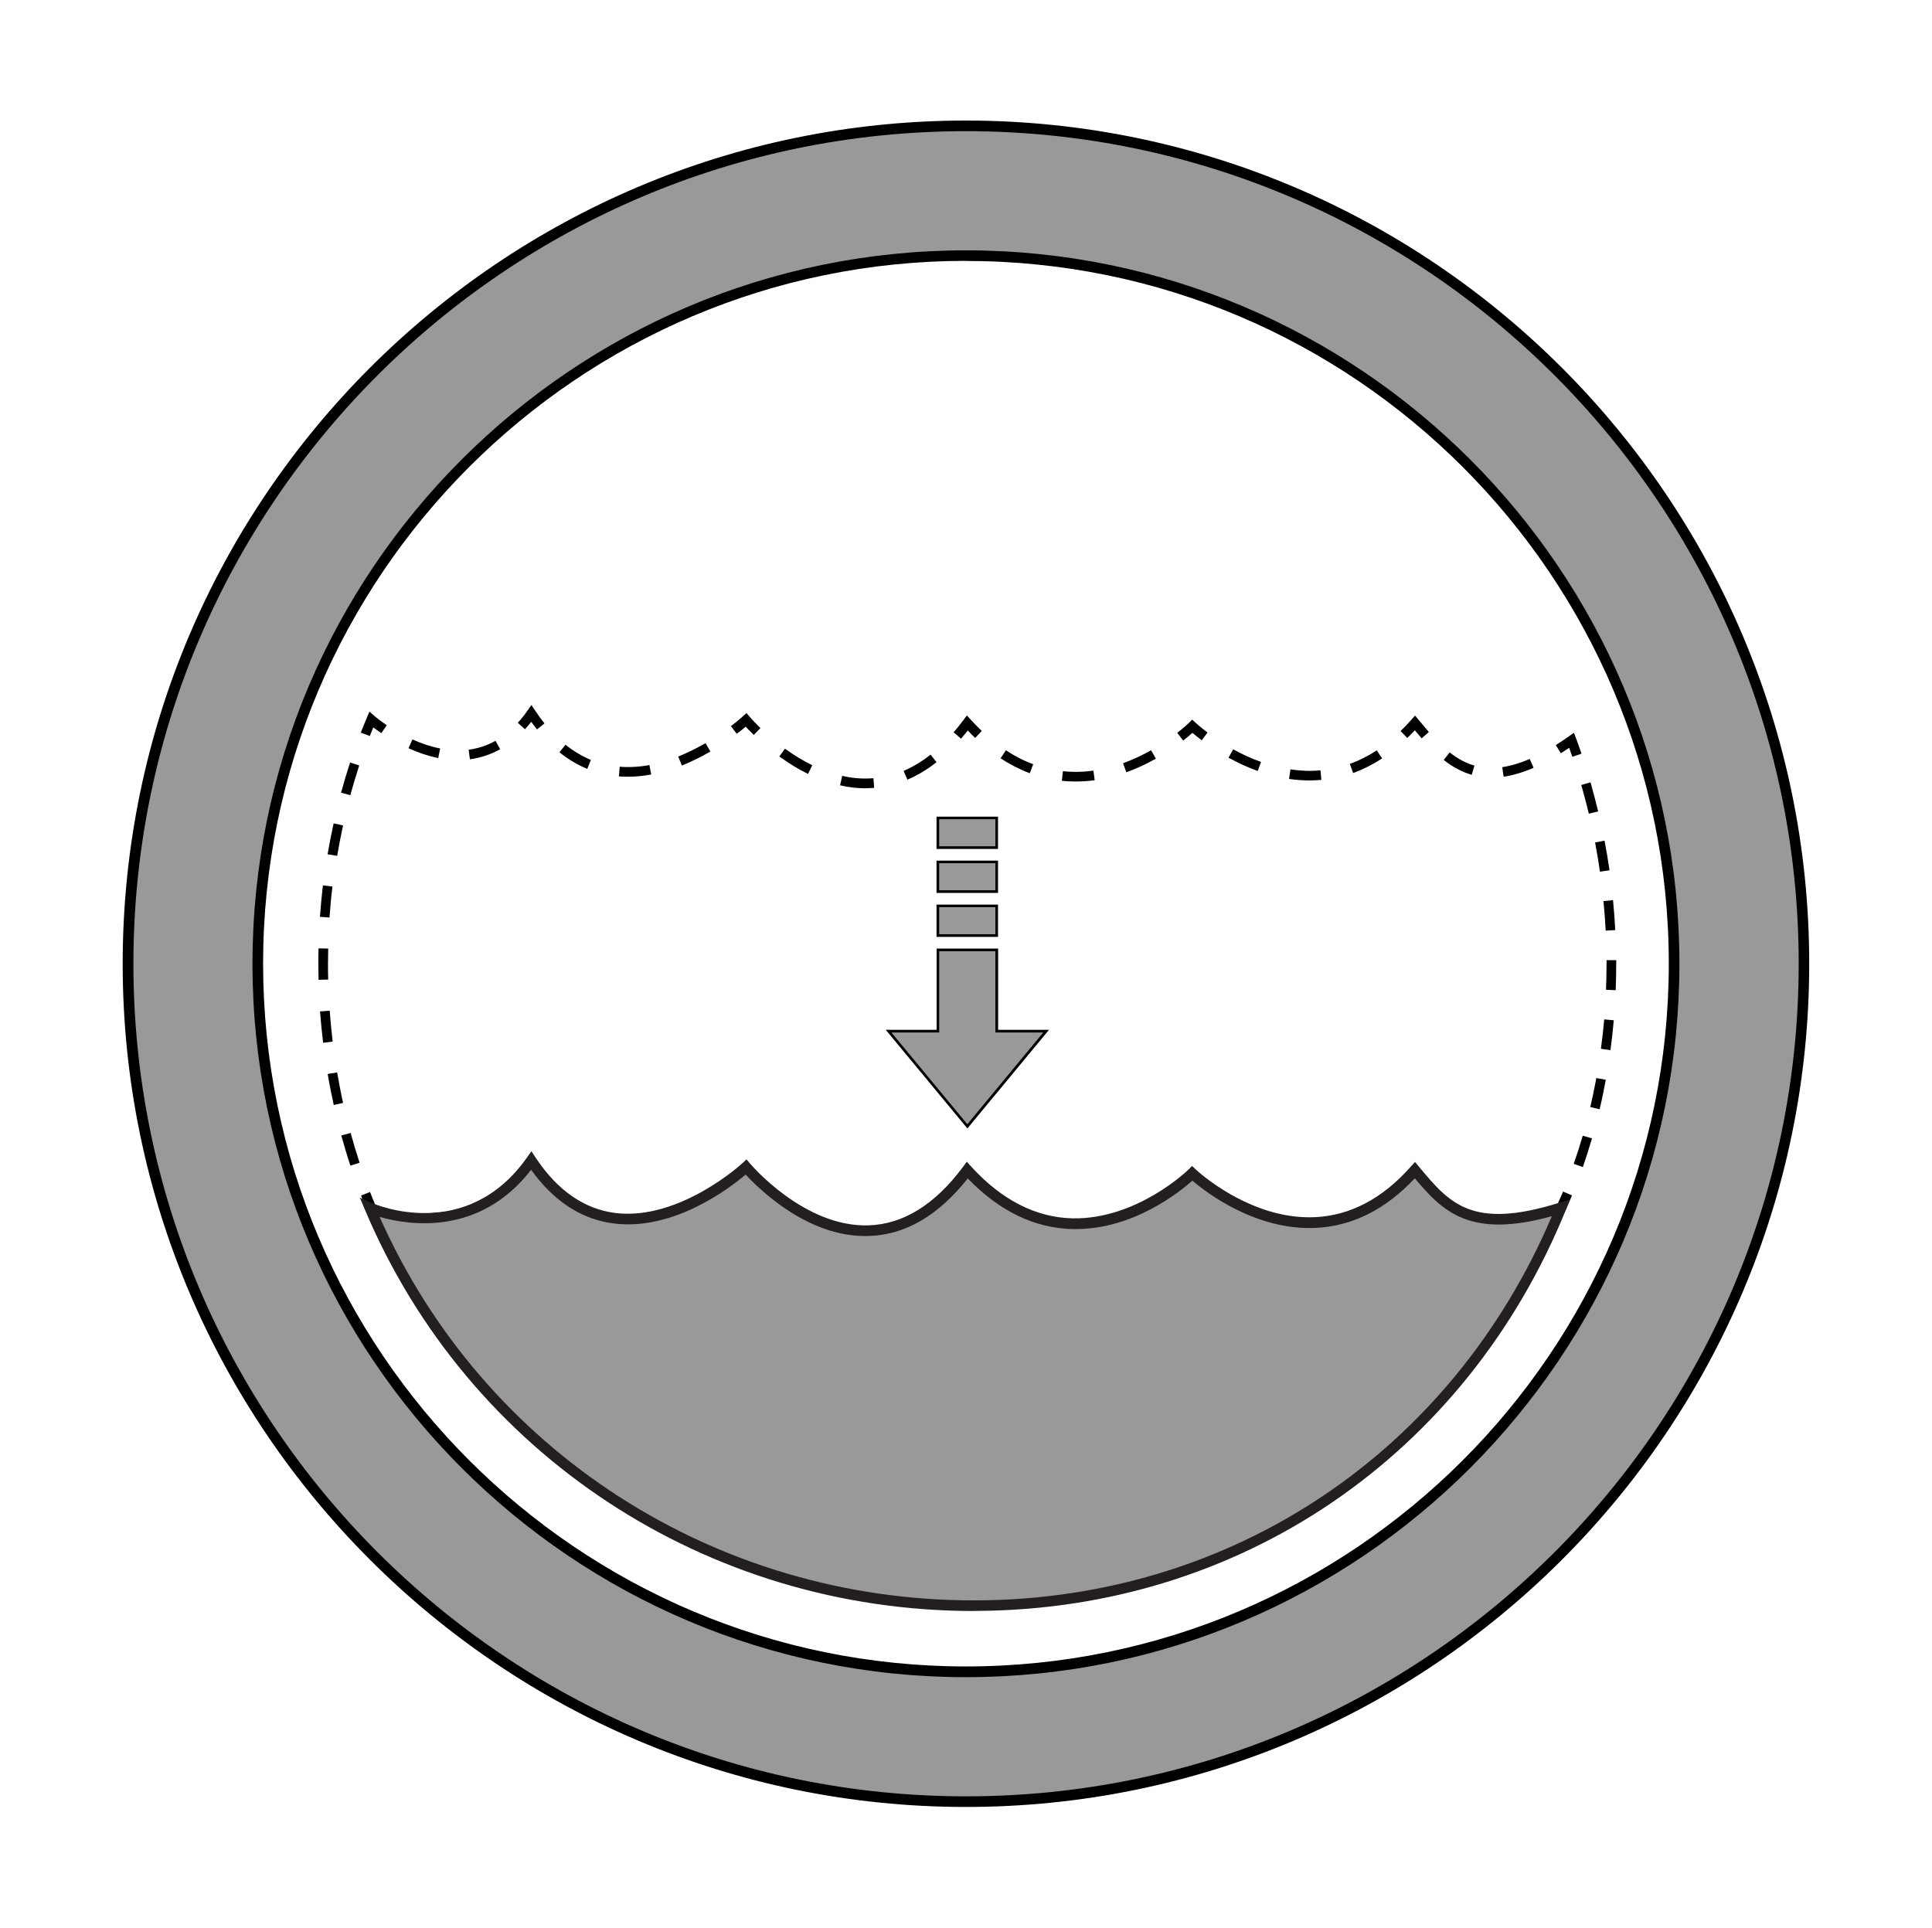
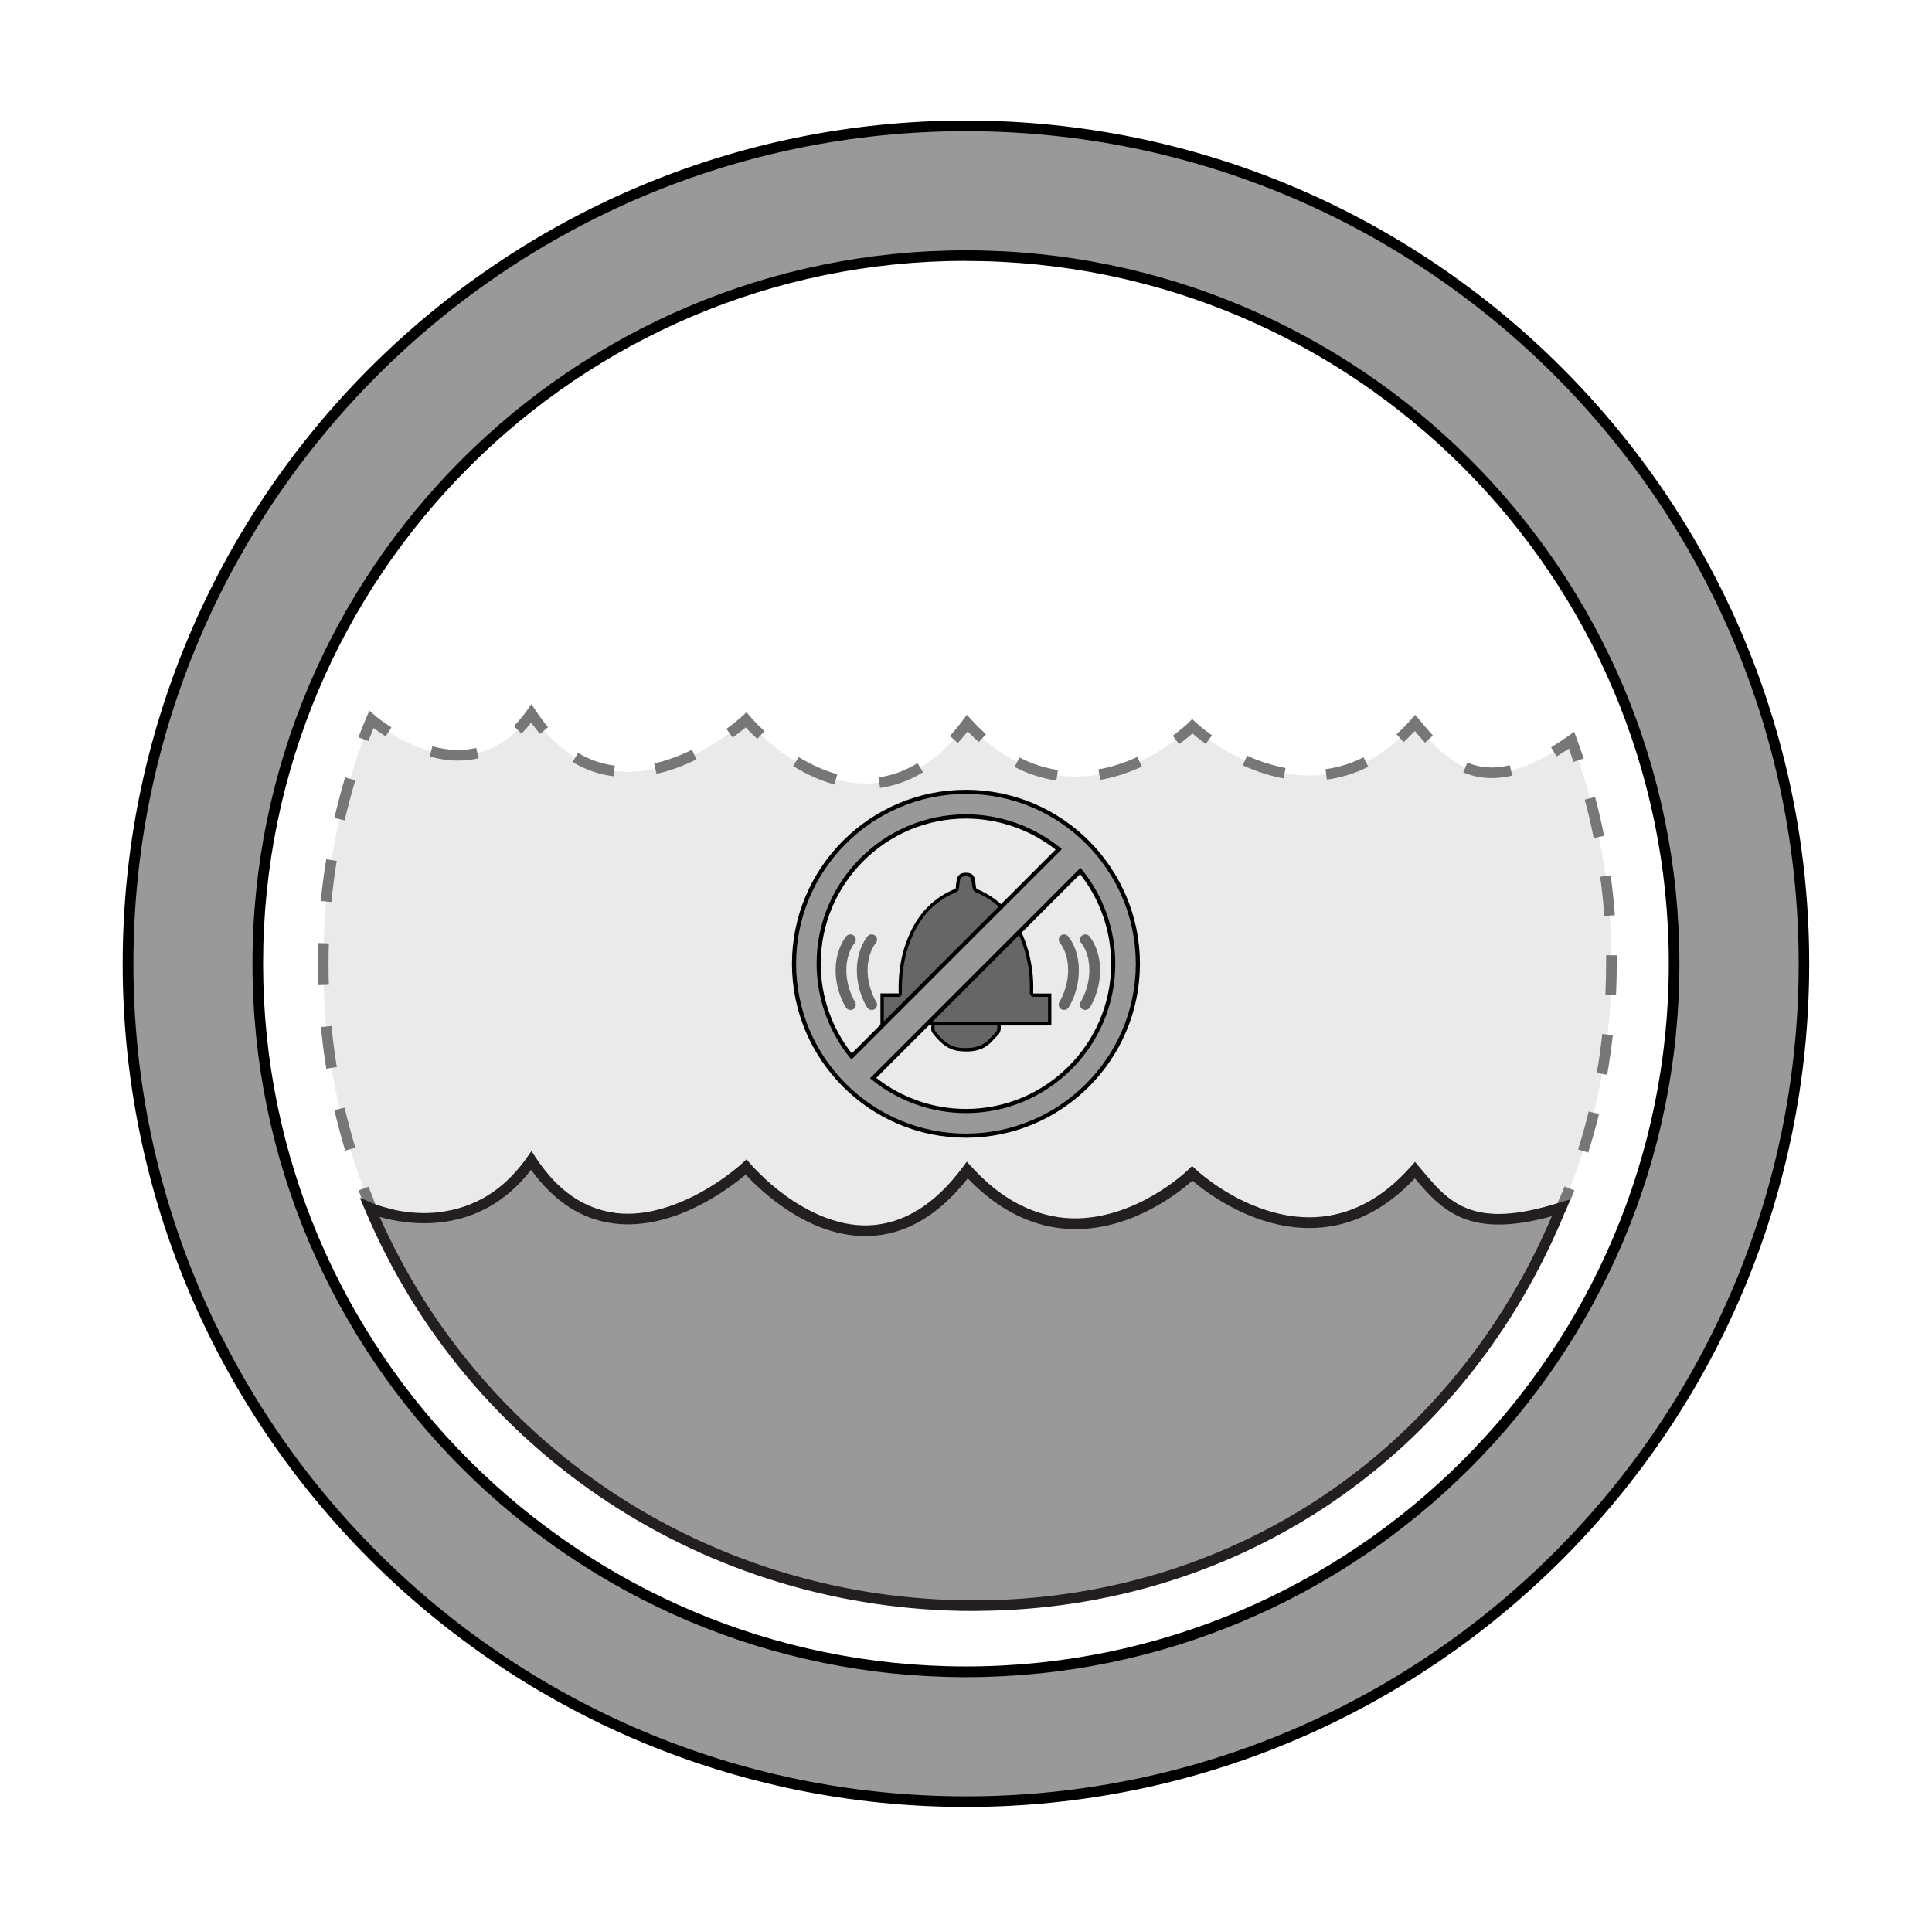
<svg xmlns="http://www.w3.org/2000/svg" id="a" viewBox="0 0 181.89 181.48">
  <defs>
-     <style>.h{fill:#999;}.i{fill:#231f20;}</style>
+     <style>.p{fill:#777;}.q{fill:#eaeaea;}.r{fill:#999;}.s{fill:#231f20;}.t{fill:#666;}</style>
  </defs>
  <g id="b">
    <g id="c">
-       <path class="h" d="M90.94,11.85C47.38,11.85,12.06,47.17,12.06,90.74s35.32,78.89,78.89,78.89,78.89-35.32,78.89-78.89S134.51,11.85,90.94,11.85Zm0,145.56c-36.82,0-66.67-29.85-66.67-66.67S54.12,24.07,90.94,24.07s66.67,29.85,66.67,66.67-29.85,66.67-66.67,66.67Z" />
+       <path class="r" d="M90.94,11.85C47.38,11.85,12.06,47.17,12.06,90.74s35.32,78.89,78.89,78.89,78.89-35.32,78.89-78.89S134.51,11.85,90.94,11.85Zm0,145.56c-36.82,0-66.67-29.85-66.67-66.67S54.12,24.07,90.94,24.07s66.67,29.85,66.67,66.67-29.85,66.67-66.67,66.67Z" />
      <path d="M90.94,170.13c-43.77,0-79.39-35.61-79.39-79.39S47.17,11.35,90.94,11.35s79.39,35.61,79.39,79.39-35.61,79.39-79.39,79.39Zm0-157.78C47.72,12.35,12.56,47.52,12.56,90.74s35.16,78.39,78.39,78.39,78.39-35.17,78.39-78.39S134.17,12.35,90.94,12.35Zm0,145.56c-37.04,0-67.17-30.13-67.17-67.17S53.9,23.57,90.94,23.57s67.17,30.13,67.17,67.17-30.13,67.17-67.17,67.17Zm0-133.35c-36.49,0-66.17,29.69-66.17,66.17s29.69,66.17,66.17,66.17,66.17-29.68,66.17-66.17S127.43,24.57,90.94,24.57Z" />
    </g>
  </g>
  <g id="d">
    <g id="e">
-       <path d="M145.64,114.59l-.23-.88c.39-.1,.8-.22,1.23-.35,.02-.04,.04-.1,.07-.15,.11-.24,.26-.58,.45-1.02l.84,.36c-.19,.45-.35,.79-.46,1.04-.07,.15-.12,.26-.14,.33l-.08,.2-.2,.06c-.51,.16-1,.3-1.46,.42Z" />
-       <path d="M141.07,115.27c-.18,0-.35,0-.52-.01l.04-.91c.72,.03,1.53-.01,2.41-.14l.13,.9c-.73,.11-1.42,.16-2.06,.16Zm-3.1-.51c-.8-.3-1.55-.73-2.28-1.32l.57-.71c.65,.53,1.32,.91,2.03,1.17l-.31,.85Z" />
-       <path d="M133.85,111.62c-.21-.24-.43-.49-.65-.75-.24,.25-.47,.49-.71,.72l-.63-.65c.34-.33,.68-.68,1.01-1.06l.35-.39,.34,.4c.33,.39,.64,.77,.96,1.13l-.68,.6Z" />
-       <path d="M123.32,115.58c-.63-.01-1.3-.05-1.95-.14l.13-.9c.61,.09,1.2,.13,1.81,.13,.34,0,.68-.01,1.02-.05l.08,.9c-.37,.03-.74,.05-1.1,.05Zm4.09-.72l-.31-.85c.87-.31,1.72-.74,2.54-1.28l.5,.76c-.88,.57-1.79,1.03-2.72,1.37Zm-8.98-.17c-.91-.33-1.84-.75-2.75-1.25l.44-.8c.87,.48,1.75,.88,2.62,1.19l-.3,.86Z" />
-       <path d="M111.39,111.82l-.56-.72c.7-.54,1.09-.93,1.1-.94l.31-.31,.32,.3s.41,.38,1.12,.92l-.54,.73c-.38-.29-.67-.53-.88-.7-.2,.18-.49,.43-.86,.72Z" />
-       <path d="M101.27,115.68c-.43,0-.86-.02-1.29-.07l.1-.9c.97,.1,1.91,.08,2.87-.06l.13,.9c-.61,.08-1.21,.13-1.81,.13Zm-4.3-.78c-.94-.35-1.86-.82-2.75-1.4l.5-.76c.83,.54,1.69,.99,2.57,1.31l-.32,.85Zm9.1-.1l-.31-.85c.88-.32,1.77-.73,2.64-1.22l.45,.79c-.92,.52-1.85,.95-2.78,1.28Z" />
-       <path d="M90.47,111.64l-.69-.59c.31-.36,.61-.74,.92-1.15l.33-.44,.37,.41c.34,.38,.68,.72,1.03,1.05l-.62,.66c-.23-.22-.47-.46-.7-.7-.21,.27-.42,.52-.63,.77Z" />
-       <path d="M81.49,116.33c-.78,0-1.58-.09-2.38-.27l.2-.89c.99,.22,1.96,.3,2.94,.22l.08,.9c-.28,.02-.56,.04-.83,.04Zm3.96-.82l-.36-.83c.86-.37,1.72-.89,2.54-1.54l.56,.71c-.88,.7-1.8,1.26-2.74,1.66Zm-9.35-.53c-.9-.44-1.82-1-2.71-1.64l.53-.73c.85,.62,1.72,1.14,2.58,1.56l-.4,.82Z" />
-       <path d="M70.96,111.3c-.32-.31-.58-.58-.76-.77-.2,.17-.48,.4-.84,.67l-.55-.72c.71-.54,1.12-.92,1.12-.92l.35-.32,.31,.36s.37,.43,1,1.05l-.63,.65Z" />
-       <path d="M59.12,115.23c-.28,0-.56-.01-.84-.03l.07-.9c.92,.07,1.84,.01,2.79-.16l.17,.89c-.74,.14-1.48,.21-2.19,.21Zm-3.81-.73c-.92-.37-1.8-.9-2.62-1.55l.57-.71c.75,.6,1.56,1.08,2.4,1.42l-.34,.84Zm8.89-.32l-.34-.84c.85-.34,1.71-.76,2.57-1.26l.46,.79c-.89,.52-1.8,.96-2.69,1.32Z" />
-       <path d="M50.55,110.78c-.18-.23-.36-.47-.54-.72-.19,.24-.38,.48-.57,.7l-.69-.59c.31-.36,.61-.74,.9-1.15l.38-.54,.37,.55c.28,.42,.57,.82,.86,1.18l-.71,.56Z" />
-       <path d="M39.96,115.15c-.28,0-.55,0-.82-.02l.05-.91c.87,.05,1.82,.01,2.7-.13l.14,.9c-.67,.11-1.37,.16-2.07,.16Zm4.86-.96l-.35-.84c.81-.34,1.6-.79,2.32-1.34l.54,.73c-.79,.59-1.63,1.08-2.52,1.45Z" />
-       <path d="M36.28,114.68c-.76-.19-1.29-.4-1.48-.47l-.18-.07-.07-.18c-.19-.46-.38-.93-.56-1.4l.85-.33c.15,.4,.31,.8,.48,1.2,.24,.09,.65,.23,1.19,.37l-.23,.88Z" />
-       <path d="M32.99,109.75c-.31-.93-.59-1.89-.86-2.84l.88-.24c.26,.94,.54,1.88,.84,2.8l-.86,.28Zm-1.57-5.72c-.21-.96-.41-1.94-.57-2.91l.89-.15c.17,.96,.35,1.93,.56,2.87l-.89,.2Zm-1-5.85c-.12-.97-.21-1.97-.29-2.95l.91-.07c.07,.97,.17,1.95,.28,2.91l-.9,.11Zm-.43-5.92c-.01-.5-.02-1.01-.02-1.52,0-.48,0-.97,.02-1.45l.91,.02c-.01,.48-.02,.95-.02,1.43,0,.5,0,1,.02,1.49l-.91,.02Zm1.04-5.87l-.91-.07c.07-.98,.17-1.98,.28-2.96l.9,.11c-.12,.96-.21,1.94-.28,2.91Zm.7-5.81l-.89-.15c.17-.97,.36-1.95,.57-2.91l.89,.2c-.21,.95-.4,1.91-.56,2.87Zm1.26-5.71l-.88-.24c.26-.96,.55-1.91,.85-2.84l.86,.28c-.3,.92-.58,1.86-.84,2.8Z" />
-       <path d="M34.82,69.3l-.85-.32c.18-.47,.37-.94,.57-1.41l.24-.57,.47,.41s.44,.38,1.16,.87l-.51,.75c-.3-.21-.56-.39-.76-.54-.11,.27-.22,.55-.33,.82Z" />
-       <path d="M44.24,71.49l-.12-.9c.89-.12,1.74-.4,2.53-.84l.44,.79c-.89,.5-1.85,.81-2.85,.95Zm-2.98-.12c-.91-.18-1.85-.49-2.8-.92l.37-.83c.89,.4,1.76,.69,2.61,.85l-.18,.89Z" />
-       <path d="M50.55,68.68c-.18-.23-.36-.47-.54-.72-.19,.25-.39,.48-.59,.7l-.67-.61c.31-.34,.62-.72,.9-1.13l.38-.54,.37,.55c.28,.42,.57,.82,.86,1.18l-.71,.57Z" />
-       <path d="M59.11,73.13c-.28,0-.56-.01-.84-.03l.07-.91c.92,.07,1.84,.02,2.8-.16l.17,.89c-.74,.14-1.48,.21-2.19,.21Zm-3.82-.74c-.92-.37-1.8-.9-2.62-1.56l.57-.71c.75,.6,1.56,1.08,2.39,1.43l-.34,.84Zm8.9-.32l-.34-.84c.84-.34,1.71-.76,2.57-1.26l.46,.79c-.9,.52-1.8,.96-2.69,1.32Z" />
-       <path d="M70.96,69.19c-.32-.31-.58-.58-.76-.77-.2,.17-.48,.4-.84,.67l-.55-.72c.71-.54,1.12-.92,1.12-.92l.35-.32,.31,.37s.37,.43,1,1.05l-.63,.65Z" />
-       <path d="M81.49,74.22c-.79,0-1.6-.09-2.4-.28l.2-.89c.99,.23,1.96,.3,2.94,.22l.07,.91c-.27,.02-.54,.03-.81,.03Zm3.94-.81l-.36-.83c.87-.37,1.72-.88,2.54-1.53l.56,.71c-.88,.7-1.81,1.25-2.75,1.65Zm-9.35-.54c-.91-.44-1.82-1-2.71-1.65l.53-.73c.85,.62,1.72,1.14,2.57,1.56l-.4,.82Z" />
-       <path d="M90.47,69.54l-.69-.59c.31-.36,.61-.74,.92-1.15l.33-.44,.37,.41c.34,.37,.68,.72,1.03,1.05l-.62,.66c-.24-.22-.47-.46-.7-.7-.21,.27-.42,.52-.63,.77Z" />
-       <path d="M101.27,73.58c-.44,0-.88-.02-1.3-.07l.1-.9c.97,.1,1.91,.08,2.87-.05l.12,.9c-.6,.08-1.2,.12-1.79,.12Zm-4.32-.78c-.94-.35-1.86-.82-2.75-1.4l.5-.76c.83,.55,1.69,.99,2.57,1.31l-.32,.85Zm9.09-.09l-.31-.85c.88-.32,1.77-.73,2.64-1.22l.45,.79c-.92,.52-1.85,.95-2.78,1.28Z" />
-       <path d="M111.39,69.72l-.56-.72c.7-.54,1.09-.93,1.1-.94l.31-.31,.32,.3s.41,.38,1.12,.92l-.54,.73c-.38-.28-.68-.53-.88-.7-.2,.18-.49,.43-.86,.72Z" />
-       <path d="M123.28,73.48c-.63,0-1.28-.05-1.92-.14l.13-.9c.96,.14,1.89,.18,2.83,.09l.08,.9c-.38,.03-.75,.05-1.13,.05Zm4.11-.71l-.31-.85c.87-.31,1.72-.74,2.54-1.27l.5,.76c-.88,.57-1.79,1.03-2.73,1.37Zm-8.98-.18c-.92-.33-1.84-.75-2.75-1.25l.44-.79c.87,.48,1.75,.88,2.62,1.19l-.31,.85Z" />
-       <path d="M133.84,69.51c-.22-.25-.43-.5-.64-.75-.24,.25-.47,.49-.71,.72l-.63-.65c.34-.33,.68-.68,1.01-1.06l.35-.4,.34,.41c.32,.38,.64,.76,.96,1.14l-.68,.6Z" />
-       <path d="M141.56,73.13l-.13-.9c.8-.12,1.68-.38,2.59-.77l.36,.83c-.99,.43-1.94,.71-2.82,.84Zm-3-.18c-.91-.26-1.78-.72-2.64-1.4l.56-.71c.77,.61,1.53,1.01,2.33,1.24l-.25,.87Z" />
-       <path d="M148.03,71.26c-.1-.28-.2-.57-.3-.85-.27,.18-.53,.35-.78,.51l-.48-.77c.4-.25,.81-.52,1.23-.82l.48-.34,.21,.55c.17,.47,.34,.94,.5,1.42l-.86,.29Z" />
-       <path d="M149.02,109.88l-.86-.3c.3-.86,.59-1.75,.85-2.65l.87,.25c-.27,.92-.56,1.83-.86,2.7Zm1.58-5.44l-.88-.21c.21-.9,.4-1.82,.57-2.73l.89,.16c-.17,.92-.36,1.85-.58,2.77Zm1.02-5.57l-.9-.12c.12-.9,.23-1.84,.31-2.77l.9,.08c-.08,.95-.19,1.9-.31,2.81Zm.49-5.64l-.91-.04c.03-.8,.05-1.62,.05-2.46v-.33h.91v.33c0,.85-.02,1.68-.05,2.49Zm-.94-5.61c-.05-.93-.12-1.86-.21-2.78l.9-.09c.09,.93,.16,1.88,.21,2.82l-.91,.05Zm-.54-5.55c-.13-.92-.29-1.84-.46-2.75l.89-.17c.18,.92,.33,1.85,.47,2.79l-.9,.13Zm-1.05-5.47c-.18-.75-.38-1.5-.58-2.23l-.13-.46,.87-.25,.13,.47c.21,.75,.41,1.51,.59,2.27l-.88,.21Z" />
+       <path class="q" d="M146.97,113.73c-8.39,2.61-10.69,.12-13.75-3.55-9.71,10.94-20.97,.31-20.97,.31,0,0-10.99,10.86-21.18-.32-9.7,13-20.82-.28-20.82-.28,0,0-12.27,11.39-20.22-.61-5.59,7.91-13.94,4.95-15.06,4.5-2.93-7.1-4.54-14.88-4.54-23.04,0-7.17,1.25-14.05,3.54-20.44,.3-.86,.63-1.72,.99-2.56,.36,.31,9.19,7.76,15.07-.56,7.95,12,20.22,.6,20.22,.6,0,0,11.12,13.28,20.82,.29,10.19,11.17,21.18,.32,21.18,.32,0,0,11.26,10.63,20.97-.32,3.06,3.68,6.35,7.56,14.74,1.63,.55,1.49,1.04,3.01,1.48,4.55,1.48,5.24,2.27,10.78,2.27,16.49,0,13.4-4.33,22-4.74,22.99Z" />
+       <g>
+         <path class="p" d="M145.16,114.75l-.24-.97c.53-.13,1.09-.28,1.68-.46,.02-.04,.04-.08,.06-.12,.14-.32,.37-.82,.64-1.49l.93,.38c-.28,.68-.51,1.19-.66,1.52-.06,.14-.11,.25-.14,.32l-.09,.22-.22,.07c-.69,.21-1.34,.4-1.96,.54Z" />
+         <path class="p" d="M141.07,115.31c-1.43,0-2.66-.26-3.77-.8l.43-.9c.97,.47,2.07,.7,3.34,.7h.16l.02,1h-.18Z" />
+         <path class="p" d="M134.16,112.03c-.32-.35-.63-.71-.96-1.09-.34,.37-.7,.71-1.05,1.04l-.67-.74c.46-.42,.92-.89,1.37-1.39l.39-.43,.37,.45c.44,.53,.86,1.03,1.29,1.49l-.74,.68Z" />
+         <path class="p" d="M124.93,115.52l-.13-.99c1.23-.17,2.43-.54,3.58-1.12l.45,.89c-1.24,.63-2.55,1.03-3.89,1.21Zm-4.07-.12c-1.27-.23-2.56-.65-3.85-1.23l.41-.91c1.21,.55,2.43,.94,3.62,1.16l-.18,.98Z" />
+         <path class="p" d="M111.01,112.17l-.6-.8c.93-.69,1.48-1.22,1.48-1.23l.34-.34,.35,.33s.56,.53,1.51,1.2l-.58,.81c-.56-.4-.99-.75-1.26-.98-.27,.24-.69,.59-1.25,1Z" />
+         <path class="p" d="M99.47,115.6c-1.35-.2-2.67-.63-3.93-1.27l.46-.89c1.17,.6,2.38,.99,3.62,1.17l-.15,.99Zm4.13-.08l-.18-.98c1.21-.22,2.44-.61,3.66-1.18l.42,.91c-1.3,.6-2.62,1.03-3.91,1.26Z" />
+         <path class="p" d="M90.17,112.06l-.74-.67c.42-.46,.84-.97,1.24-1.51l.36-.49,.41,.45c.45,.5,.92,.96,1.38,1.38l-.67,.74c-.35-.31-.7-.65-1.05-1.01-.31,.39-.62,.77-.94,1.11Z" />
+         <path class="p" d="M82.86,116.28l-.14-.99c1.26-.17,2.49-.62,3.66-1.34l.52,.85c-1.29,.79-2.65,1.28-4.05,1.47Zm-4.29-.31c-1.29-.35-2.6-.93-3.9-1.72l.52-.85c1.22,.74,2.44,1.29,3.64,1.61l-.26,.96Z" />
+         <path class="p" d="M71.3,111.69c-.48-.45-.85-.83-1.1-1.09-.27,.23-.69,.56-1.22,.95l-.59-.81c.94-.69,1.51-1.21,1.51-1.21l.39-.36,.34,.4s.5,.59,1.35,1.38l-.68,.73Z" />
+         <path class="p" d="M57.77,115.19c-1.36-.18-2.66-.62-3.85-1.33l.51-.86c1.07,.64,2.24,1.04,3.46,1.2l-.13,.99Zm4.05-.22l-.22-.98c1.15-.26,2.34-.69,3.55-1.28l.44,.9c-1.28,.63-2.55,1.08-3.77,1.36Z" />
+         <path class="p" d="M50.85,111.21c-.29-.33-.56-.69-.83-1.07-.28,.37-.58,.71-.88,1.04l-.73-.68c.42-.46,.83-.96,1.22-1.51l.42-.6,.4,.61c.37,.56,.76,1.08,1.17,1.56l-.76,.65Z" />
+         <path class="p" d="M41.24,115.14l-.09-1c1.41-.13,2.75-.51,3.97-1.13l.45,.89c-1.33,.67-2.78,1.09-4.32,1.23Z" />
+         <path class="p" d="M36.77,114.84c-1.01-.22-1.73-.49-1.99-.6l-.2-.08-.08-.2c-.26-.62-.5-1.25-.74-1.88l.94-.35c.21,.55,.42,1.1,.64,1.65,.32,.12,.89,.31,1.64,.47l-.22,.98Z" />
+         <path class="p" d="M32.5,108.34c-.38-1.26-.72-2.55-1.02-3.83l.97-.22c.29,1.26,.63,2.52,1,3.76l-.96,.29Zm-1.78-7.71c-.21-1.3-.38-2.62-.51-3.93l1-.1c.12,1.28,.29,2.58,.5,3.86l-.99,.16Zm-.76-7.88c-.02-.67-.03-1.34-.03-2.01s.01-1.3,.03-1.95l1,.03c-.02,.64-.03,1.28-.03,1.92s.01,1.32,.03,1.98l-1,.03Zm1.24-7.82l-1-.1c.13-1.31,.3-2.63,.51-3.93l.99,.16c-.21,1.28-.37,2.58-.5,3.86Zm1.25-7.69l-.97-.22c.29-1.28,.64-2.57,1.01-3.83l.96,.29c-.37,1.24-.71,2.5-1,3.77Z" />
+         <path class="p" d="M34.69,69.77l-.94-.35c.23-.63,.48-1.26,.75-1.88l.27-.63,.52,.45c.06,.05,.64,.55,1.56,1.13l-.54,.84c-.47-.3-.86-.58-1.14-.79-.17,.41-.32,.82-.48,1.23Z" />
+         <path class="p" d="M43.15,71.61c-.87,0-1.78-.13-2.7-.38l.26-.96c1.46,.4,2.86,.45,4.12,.15l.23,.97c-.62,.15-1.26,.22-1.92,.22Z" />
+         <path class="p" d="M50.85,69.11c-.29-.34-.57-.69-.84-1.07-.3,.37-.6,.72-.92,1.03l-.71-.71c.43-.43,.84-.92,1.23-1.47l.42-.6,.4,.61c.37,.56,.76,1.08,1.17,1.56l-.76,.65Z" />
+         <path class="p" d="M57.76,73.09c-1.36-.17-2.66-.62-3.85-1.34l.51-.86c1.07,.64,2.24,1.04,3.46,1.2l-.13,.99Zm4.05-.23l-.22-.98c1.15-.26,2.34-.69,3.55-1.28l.44,.9c-1.28,.63-2.55,1.09-3.77,1.36Z" />
+         <path class="p" d="M71.3,69.58c-.48-.45-.85-.83-1.1-1.09-.27,.23-.69,.56-1.22,.95l-.59-.81c.94-.69,1.5-1.21,1.51-1.21l.38-.36,.34,.4s.5,.59,1.35,1.38l-.68,.73Z" />
+         <path class="p" d="M82.85,74.18l-.13-.99c1.26-.17,2.49-.62,3.66-1.33l.52,.85c-1.29,.78-2.65,1.28-4.05,1.47Zm-4.29-.32c-1.29-.35-2.6-.93-3.89-1.73l.52-.85c1.22,.74,2.44,1.29,3.64,1.61l-.26,.96Z" />
+         <path class="p" d="M90.17,69.96l-.74-.67c.42-.46,.84-.97,1.24-1.51l.36-.48,.41,.45c.45,.5,.92,.96,1.38,1.38l-.67,.74c-.35-.32-.7-.65-1.05-1.01-.31,.39-.62,.77-.94,1.11Z" />
+         <path class="p" d="M99.45,73.49c-1.35-.2-2.67-.63-3.93-1.28l.46-.89c1.16,.6,2.38,.99,3.62,1.18l-.15,.99Zm4.13-.07l-.17-.98c1.21-.21,2.44-.61,3.67-1.17l.42,.91c-1.3,.6-2.62,1.02-3.91,1.25Z" />
+         <path class="p" d="M111.01,70.07l-.59-.8c.93-.69,1.48-1.22,1.48-1.23l.34-.34,.35,.33s.56,.53,1.51,1.2l-.58,.81c-.56-.4-.99-.75-1.26-.98-.27,.24-.69,.59-1.25,1Z" />
+         <path class="p" d="M124.92,73.41l-.13-.99c1.23-.16,2.43-.54,3.58-1.12l.45,.89c-1.24,.63-2.55,1.03-3.89,1.21Zm-4.07-.12c-1.27-.23-2.56-.65-3.85-1.23l.41-.91c1.21,.55,2.43,.94,3.62,1.16l-.18,.98Z" />
+         <path class="p" d="M134.15,69.92c-.32-.36-.64-.72-.95-1.09-.35,.37-.7,.72-1.05,1.04l-.67-.74c.46-.42,.92-.88,1.37-1.39l.39-.44,.37,.45c.42,.5,.84,1.01,1.29,1.5l-.74,.67Z" />
+         <path class="p" d="M140.44,73.26c-.93,0-1.83-.18-2.68-.54l.39-.92c1.22,.52,2.52,.6,3.99,.25l.23,.97c-.67,.16-1.32,.24-1.94,.24Z" />
+         <path class="p" d="M148.14,71.74c-.14-.42-.28-.84-.43-1.26-.4,.27-.79,.52-1.17,.74l-.51-.86c.53-.32,1.08-.68,1.64-1.08l.53-.38,.23,.61c.23,.63,.45,1.26,.67,1.9l-.95,.32Z" />
+         <path class="p" d="M149.52,108.52l-.95-.3c.37-1.15,.7-2.35,1-3.57l.97,.24c-.3,1.24-.65,2.46-1.02,3.63Zm1.79-7.33l-.98-.17c.21-1.2,.38-2.43,.52-3.67l.99,.11c-.14,1.26-.32,2.52-.53,3.73Zm.83-7.49l-1-.05c.04-.97,.07-1.95,.07-2.92v-.79h1v.79c0,.98-.02,1.98-.07,2.96Zm-1.1-7.46c-.09-1.23-.22-2.48-.39-3.69l.99-.13c.17,1.23,.3,2.49,.39,3.75l-1,.07Zm-1-7.34c-.24-1.21-.52-2.42-.84-3.61l.97-.26c.32,1.21,.61,2.44,.85,3.67l-.98,.2Z" />
+       </g>
    </g>
    <g id="f">
-       <path class="h" d="M34.84,113.73s9.19,4.04,15.19-4.45c7.96,12,20.22,.61,20.22,.61,0,0,11.12,13.28,20.82,.29,10.19,11.17,21.18,.31,21.18,.31,0,0,11.26,10.63,20.97-.31,3.06,3.67,5.37,6.16,13.75,3.55-20.85,51.26-91.65,48.58-112.13,0Z" />
-       <path class="i" d="M91.67,151.68c-25.15,0-47.61-14.78-57.3-37.75l-.49-1.16,1.15,.5c.36,.16,8.89,3.77,14.58-4.28l.42-.6,.4,.61c2.06,3.1,4.59,4.85,7.53,5.21,6.02,.72,11.88-4.63,11.93-4.69l.39-.36,.34,.4c.05,.06,5.09,6,11.13,5.81,3.26-.09,6.26-1.94,8.91-5.5l.36-.49,.41,.45c2.87,3.15,6.07,4.79,9.52,4.88,6.08,.13,10.89-4.54,10.94-4.59l.34-.34,.35,.33c.05,.05,5.08,4.77,11.21,4.49,3.33-.15,6.37-1.75,9.04-4.77l.39-.43,.37,.45c2.89,3.46,4.97,5.96,13.22,3.39l1.01-.31-.4,.98c-9.41,23.13-30.62,37.6-55.35,37.76-.13,0-.27,0-.4,0Zm-55.93-37.11c9.76,22.01,31.56,36.11,55.93,36.11,.13,0,.26,0,.4,0,23.97-.15,44.58-13.98,54.03-36.17-7.71,2.13-10.26-.42-12.9-3.57-2.77,2.95-5.92,4.52-9.36,4.67-5.62,.25-10.29-3.34-11.58-4.45-1.23,1.09-5.54,4.56-10.98,4.56-.11,0-.22,0-.33,0-3.57-.09-6.88-1.7-9.84-4.77-2.76,3.5-5.89,5.33-9.33,5.42-5.65,.19-10.3-4.4-11.58-5.78-1.45,1.23-6.71,5.29-12.35,4.61-3.06-.36-5.69-2.07-7.85-5.06-4.89,6.33-11.64,5.19-14.27,4.43Z" />
+       <path class="r" d="M34.84,113.73s9.19,4.04,15.19-4.45c7.96,12,20.22,.61,20.22,.61,0,0,11.12,13.28,20.82,.29,10.19,11.17,21.18,.31,21.18,.31,0,0,11.26,10.63,20.97-.31,3.06,3.67,5.37,6.16,13.75,3.55-20.85,51.26-91.65,48.58-112.13,0Z" />
+       <path class="s" d="M91.67,151.68c-25.15,0-47.61-14.78-57.3-37.75l-.49-1.16,1.15,.5c.36,.16,8.89,3.77,14.58-4.28l.42-.6,.4,.61c2.06,3.1,4.59,4.85,7.53,5.21,6.02,.72,11.88-4.63,11.93-4.69l.39-.36,.34,.4c.05,.06,5.09,6,11.13,5.81,3.26-.09,6.26-1.94,8.91-5.5l.36-.49,.41,.45c2.87,3.15,6.07,4.79,9.52,4.88,6.08,.13,10.89-4.54,10.94-4.59l.34-.34,.35,.33c.05,.05,5.08,4.77,11.21,4.49,3.33-.15,6.37-1.75,9.04-4.77l.39-.43,.37,.45c2.89,3.46,4.97,5.96,13.22,3.39l1.01-.31-.4,.98c-9.41,23.13-30.62,37.6-55.35,37.76-.13,0-.27,0-.4,0Zm-55.93-37.11c9.76,22.01,31.56,36.11,55.93,36.11,.13,0,.26,0,.4,0,23.97-.15,44.58-13.98,54.03-36.17-7.71,2.13-10.26-.42-12.9-3.57-2.77,2.95-5.92,4.52-9.36,4.67-5.62,.25-10.29-3.34-11.58-4.45-1.23,1.09-5.54,4.56-10.98,4.56-.11,0-.22,0-.33,0-3.57-.09-6.88-1.7-9.84-4.77-2.76,3.5-5.89,5.33-9.33,5.42-5.65,.19-10.3-4.4-11.58-5.78-1.45,1.23-6.71,5.29-12.35,4.61-3.06-.36-5.69-2.07-7.85-5.06-4.89,6.33-11.64,5.19-14.27,4.43Z" />
    </g>
  </g>
  <g id="g">
-     <g>
-       <polygon class="h" points="83.65 97.08 88.3 97.08 88.3 89.43 93.84 89.43 93.84 97.08 98.48 97.08 91.07 106.04 83.65 97.08" />
-       <path d="M91.07,106.24l-7.68-9.28h4.79v-7.65h5.79v7.65h4.79l-7.68,9.28Zm-7.15-9.03l7.15,8.64,7.15-8.64h-4.51v-7.65h-5.29v7.65h-4.51Z" />
+     <g id="h">
+       <g id="i">
+         <path class="t" d="M87.86,96.38h6.16c.05,.39,.08,.75-.26,1.04-.22,.2-.41,.44-.62,.64-.78,.75-1.74,.84-2.75,.75-.86-.07-1.51-.52-2.06-1.14-.05-.05-.1-.11-.14-.16-.41-.47-.41-.48-.33-1.13Z" />
+         <path d="M90.98,99c-.2,0-.4-.01-.59-.03-.81-.07-1.5-.45-2.17-1.2l-.14-.16c-.44-.5-.46-.56-.37-1.26l.02-.14h6.44l.02,.14c.04,.35,.11,.82-.31,1.18-.12,.11-.23,.23-.34,.35-.09,.1-.18,.19-.27,.29-.69,.67-1.5,.83-2.28,.83Zm-2.98-2.47c-.05,.46-.02,.49,.31,.87l.14,.16c.61,.69,1.23,1.03,1.95,1.09,.86,.07,1.85,.04,2.63-.71,.09-.09,.17-.18,.26-.27,.12-.13,.24-.26,.37-.38,.24-.21,.25-.44,.22-.77h-5.88Z" />
+       </g>
+       <g id="j">
+         <path class="t" d="M98.2,93.68s-.09,0-.13,0h-.75c-.16-.01-.22-.09-.21-.29,.05-1.29-.1-2.56-.44-3.8-.73-2.63-2.16-4.67-4.76-5.77-.08-.03-.15-.16-.17-.25-.05-.24-.06-.5-.1-.74-.07-.37-.28-.52-.7-.52-.41,0-.63,.16-.7,.52-.04,.23-.08,.46-.09,.69,0,.18-.1,.26-.26,.33-1.82,.77-3.13,2.07-3.98,3.84-.86,1.78-1.19,3.67-1.15,5.63,0,.29,0,.34-.2,.35h-1.5v2.68h4.15s.08,.01,.13,.01c3.74,0,7.49,0,11.23,0,.09,0,.17,0,.27-.01v-2.68h-.64Z" />
+         <path d="M87.33,96.54c-.06,0-.11,0-.17-.02h-4.27v-2.99h1.66s.06,0,.07-.01h0s-.02-.1-.02-.18c-.04-2.13,.35-3.99,1.17-5.7,.89-1.83,2.25-3.15,4.06-3.91,.13-.06,.15-.09,.16-.19,0-.21,.04-.44,.09-.72,.08-.44,.36-.65,.86-.65h0c.5,0,.77,.21,.85,.65,.02,.12,.04,.25,.05,.37,.01,.12,.03,.25,.05,.37,.01,.06,.06,.12,.08,.14,2.45,1.03,4.04,2.95,4.85,5.87,.34,1.25,.5,2.54,.45,3.85,0,.09,.01,.11,.01,.11h0s.01,0,.05,.01h1.65v2.99h-.25c-.06,.01-.12,.02-.18,.02h-2.59c-2.88,0-5.76,0-8.64,0Zm-4.12-.33h3.99c.07,.01,.09,.01,.13,.01,2.88,0,5.76,0,8.64,0h2.59s.07,0,.11,0v-2.37h-1.35c-.26-.02-.38-.18-.37-.45,.05-1.27-.1-2.54-.44-3.75-.78-2.82-2.3-4.67-4.67-5.66-.14-.06-.24-.23-.27-.36-.03-.13-.04-.27-.06-.4-.01-.12-.03-.23-.05-.34-.05-.25-.15-.39-.54-.39h0c-.39,0-.5,.16-.54,.39-.05,.27-.07,.48-.08,.67-.01,.29-.18,.4-.35,.47-1.74,.73-3.05,2-3.9,3.76-.8,1.66-1.17,3.48-1.14,5.56,0,.28,0,.5-.35,.51h-1.35v2.36Z" />
+       </g>
+       <g id="k">
+         <path class="t" d="M82.06,95.09c-.16,0-.32-.08-.42-.23-.04-.06-.97-1.5-.97-3.51s.97-3.17,1.02-3.21c.18-.21,.5-.22,.71-.04,.21,.18,.22,.5,.04,.71-.03,.03-.76,.9-.76,2.55s.8,2.95,.81,2.97c.15,.23,.08,.54-.15,.69-.08,.05-.18,.08-.27,.08Z" />
+       </g>
+       <g id="l">
+         <path class="t" d="M80.06,95.09c-.16,0-.32-.08-.42-.23-.04-.06-.97-1.5-.97-3.51s.97-3.17,1.02-3.21c.18-.21,.5-.22,.71-.04,.21,.18,.22,.5,.04,.71-.03,.03-.76,.9-.76,2.55s.8,2.95,.81,2.97c.15,.23,.08,.54-.15,.69-.08,.05-.18,.08-.27,.08Z" />
+       </g>
+       <g id="m">
+         <path class="t" d="M100.17,95.09c-.09,0-.19-.03-.27-.08-.23-.15-.3-.46-.15-.69,0-.01,.81-1.27,.81-2.97s-.73-2.52-.76-2.55c-.18-.21-.16-.52,.05-.7,.21-.18,.52-.16,.7,.04,.04,.05,1.02,1.16,1.02,3.21s-.93,3.45-.97,3.51c-.1,.15-.25,.23-.42,.23Z" />
+       </g>
+       <g id="n">
+         <path class="t" d="M102.17,95.09c-.09,0-.19-.03-.27-.08-.23-.15-.3-.46-.15-.69,0-.01,.81-1.27,.81-2.97s-.73-2.52-.76-2.55c-.18-.21-.16-.52,.05-.7,.21-.18,.52-.16,.7,.04,.04,.05,1.02,1.16,1.02,3.21s-.93,3.45-.97,3.51c-.1,.15-.25,.23-.42,.23Z" />
+       </g>
    </g>
-     <g>
-       <rect class="h" x="89.67" y="75.64" width="2.79" height="5.54" transform="translate(169.48 -12.66) rotate(90)" />
-       <path d="M93.96,79.93h-5.79v-3.04h5.79v3.04Zm-5.54-.25h5.29v-2.55h-5.29v2.55Z" />
-     </g>
-     <g>
-       <rect class="h" x="89.67" y="79.78" width="2.79" height="5.54" transform="translate(173.62 -8.52) rotate(90)" />
-       <path d="M93.96,84.07h-5.79v-3.04h5.79v3.04Zm-5.54-.25h5.29v-2.55h-5.29v2.55Z" />
-     </g>
-     <g>
-       <rect class="h" x="89.67" y="83.92" width="2.79" height="5.54" transform="translate(177.76 -4.38) rotate(90)" />
-       <path d="M93.96,88.21h-5.79v-3.04h5.79v3.04Zm-5.54-.25h5.29v-2.55h-5.29v2.55Z" />
+     <g id="o">
+       <path class="r" d="M90.94,74.55c-8.94,0-16.19,7.25-16.19,16.19s7.25,16.19,16.19,16.19,16.19-7.25,16.19-16.19-7.25-16.19-16.19-16.19Zm0,2.32c3.31,0,6.35,1.16,8.73,3.09l-19.5,19.5c-1.93-2.39-3.09-5.42-3.09-8.73,0-7.66,6.21-13.86,13.86-13.86Zm0,27.73c-3.31,0-6.35-1.16-8.73-3.1l19.5-19.5c1.94,2.38,3.1,5.42,3.1,8.73,0,7.66-6.21,13.87-13.87,13.87Z" />
+       <path d="M90.94,107.12c-9.03,0-16.38-7.35-16.38-16.38s7.35-16.38,16.38-16.38,16.38,7.35,16.38,16.38-7.35,16.38-16.38,16.38Zm0-32.37c-8.82,0-15.99,7.17-15.99,15.99s7.17,15.99,15.99,15.99,15.99-7.17,15.99-15.99-7.17-15.99-15.99-15.99Zm0,30.05c-3.22,0-6.36-1.12-8.86-3.14l-.17-.14,19.81-19.81,.14,.17c2.03,2.49,3.14,5.64,3.14,8.86,0,7.75-6.31,14.06-14.06,14.06Zm-8.44-3.31c2.4,1.88,5.38,2.92,8.44,2.92,7.54,0,13.67-6.13,13.67-13.67,0-3.06-1.04-6.04-2.92-8.44l-19.19,19.19Zm-2.34-1.73l-.14-.17c-2.02-2.5-3.14-5.64-3.14-8.86,0-7.75,6.31-14.06,14.06-14.06,3.21,0,6.36,1.11,8.86,3.14l.17,.14-19.81,19.81Zm10.78-22.69c-7.54,0-13.67,6.13-13.67,13.67,0,3.05,1.03,6.04,2.92,8.44l19.19-19.19c-2.4-1.88-5.39-2.92-8.44-2.92Z" />
    </g>
  </g>
</svg>
